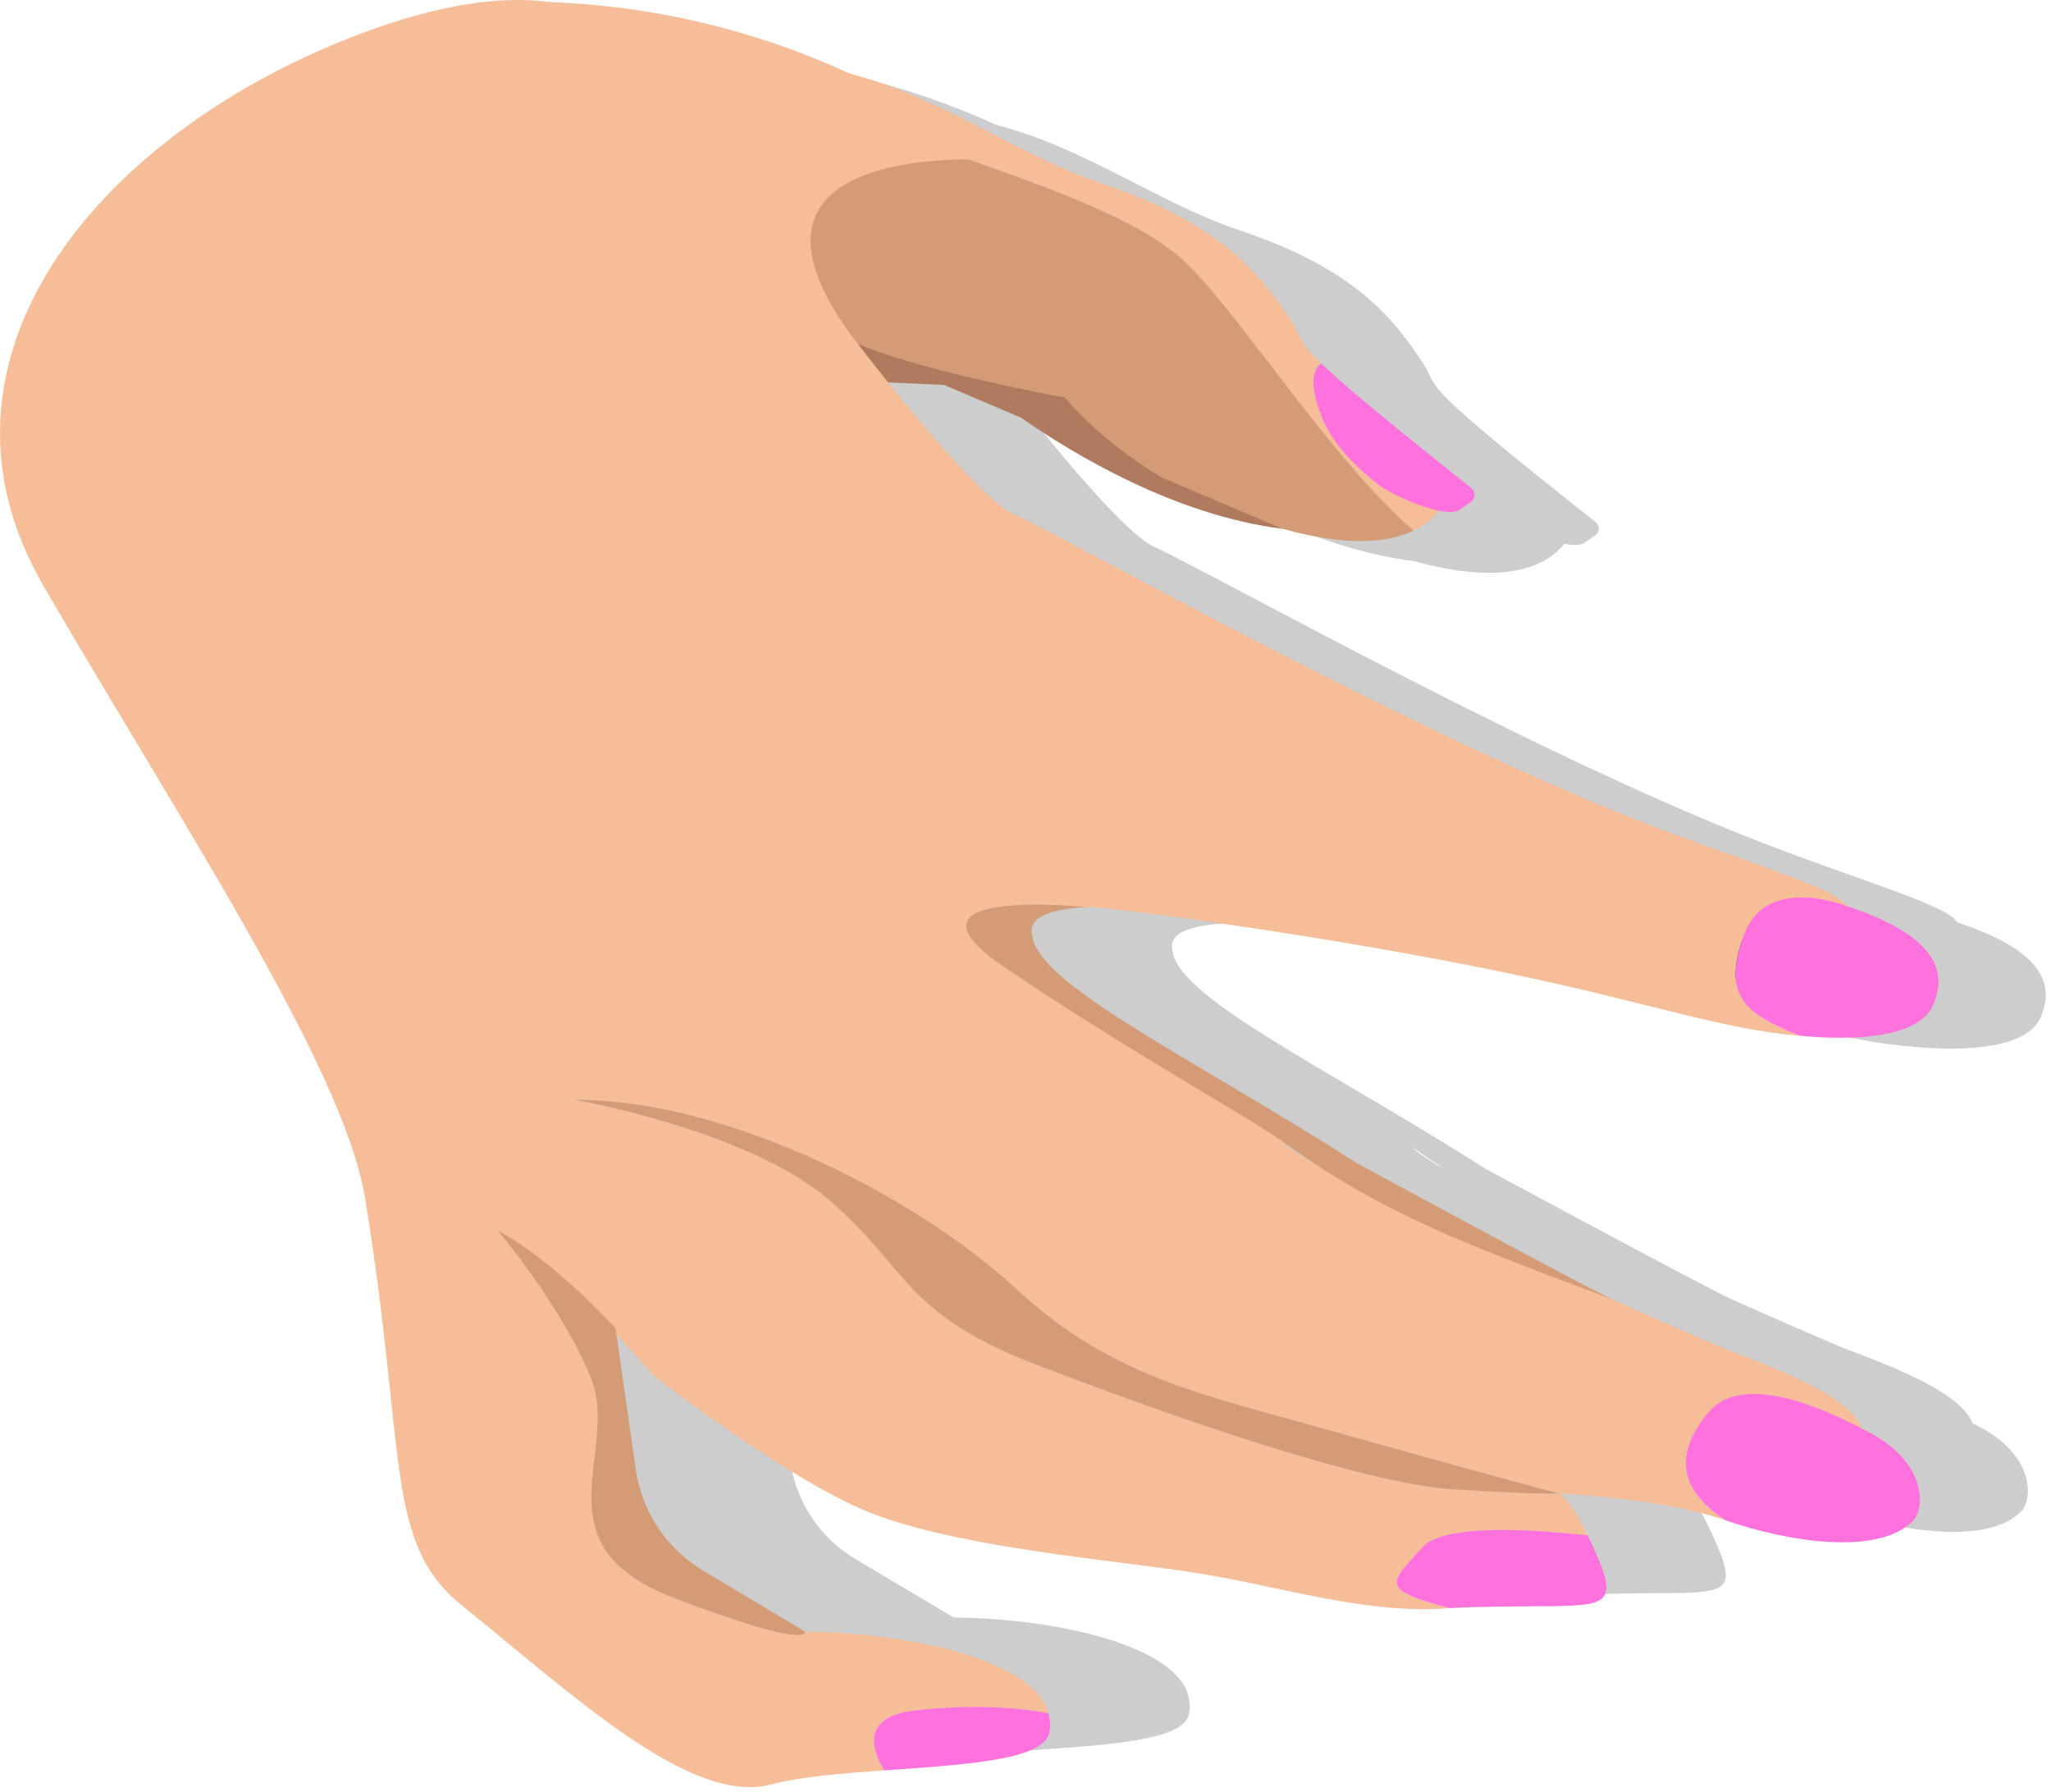
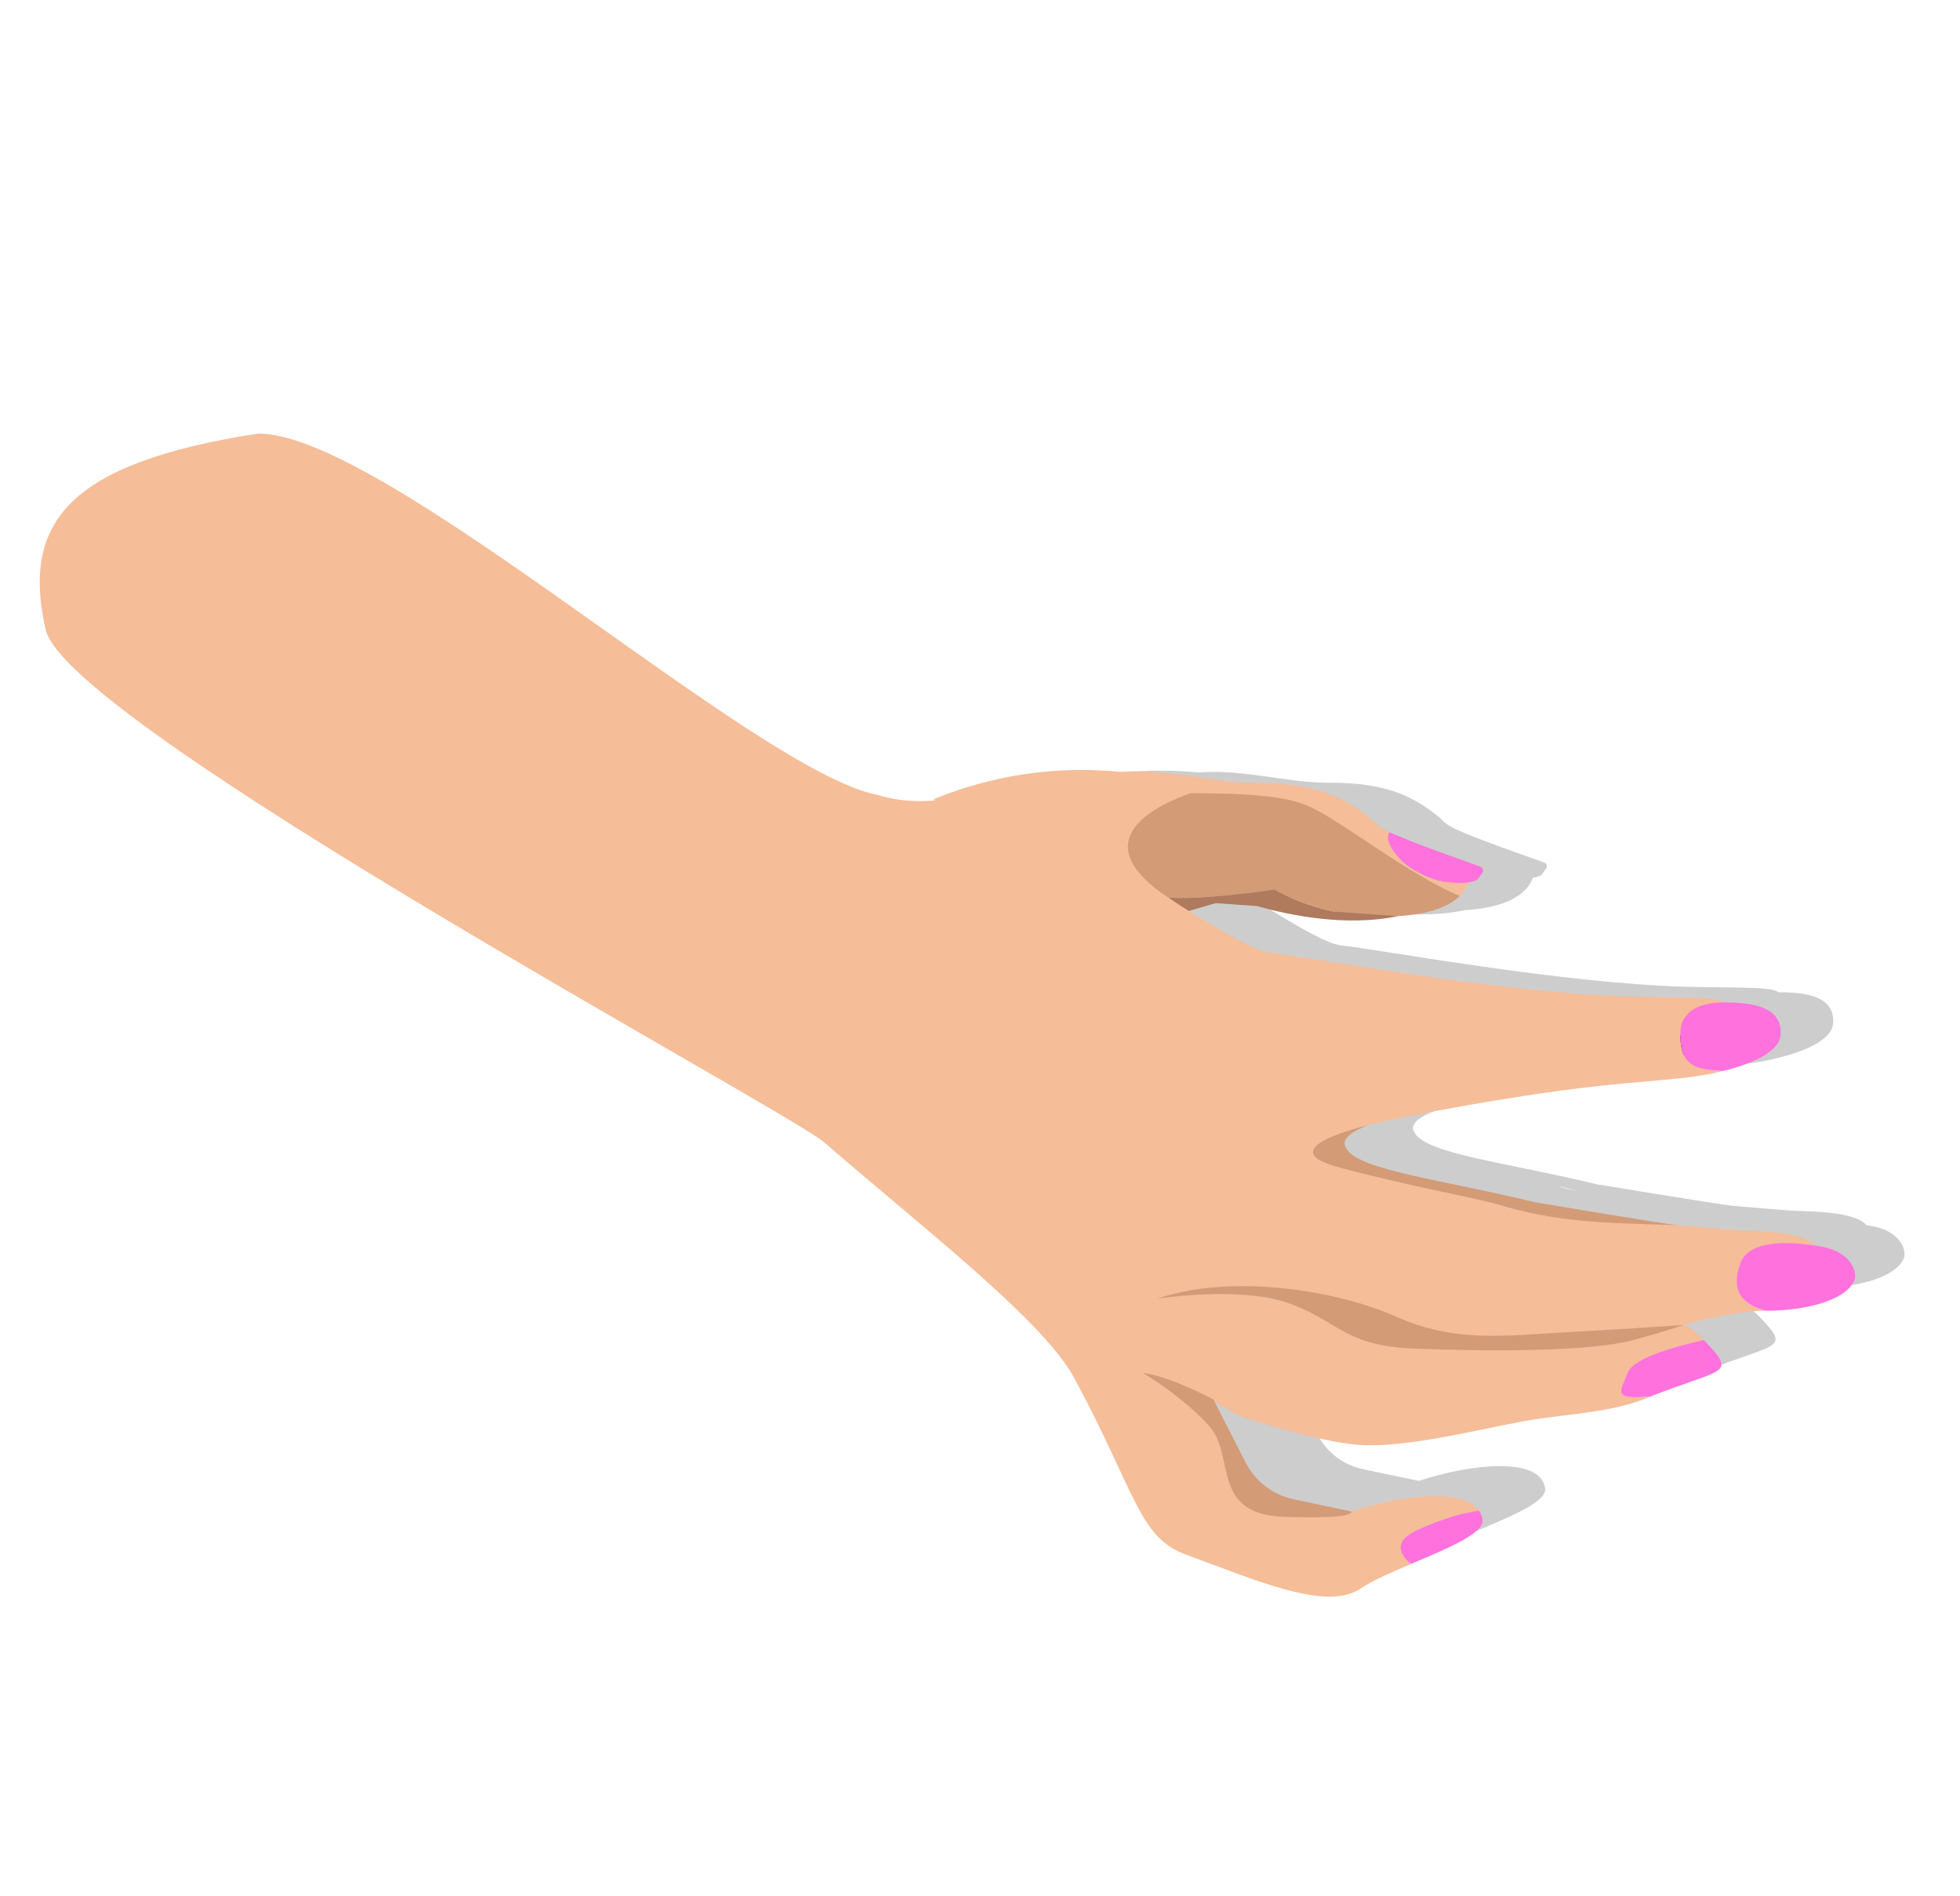
- <svg xmlns="http://www.w3.org/2000/svg" width="221" height="193" viewBox="0 0 221 193" fill="none">
+ <svg xmlns="http://www.w3.org/2000/svg" width="425" height="411" viewBox="0 0 425 411" fill="none">
  <g opacity="0.68">
    <g opacity="0.68">
-       <path opacity="0.68" d="M211.071 99.435C211.008 99.413 210.946 99.394 210.882 99.372C209.995 97.694 202.166 95.407 191.784 91.521C166.855 82.188 131.389 62.173 124.319 58.887C121.954 57.788 116.973 52.24 111.391 45.344L117.189 45.606L125.159 48.975C130.78 52.858 141.226 59.058 152.303 60.449L152.3 60.448L152.296 60.446C152.747 60.568 153.204 60.688 153.669 60.8C159.713 62.266 163.526 61.792 165.933 60.641C167.125 60.071 167.967 59.334 168.569 58.583C169.495 58.77 170.279 58.78 170.71 58.486L171.882 57.687C172.379 57.348 172.409 56.632 171.94 56.257C168.787 53.733 159.951 46.823 156.377 43.404C153.899 41.034 154.304 40.577 153.249 39.002C150.073 34.262 146.073 29 133.545 24.805C124.892 21.909 116.965 15.93 107.337 13.453C97.589 8.989 87.036 6.486 76.289 6.103C74.132 5.804 71.561 5.782 68.508 6.196C68.503 6.196 68.498 6.196 68.492 6.197L68.493 6.198C64.83 6.696 60.476 7.821 55.303 9.858C29.093 20.178 10.13 43.062 23.639 66.269C37.148 89.477 54.807 115.851 57.054 129.446C61.471 156.168 58.969 165.014 67.165 171.592C78.971 181.07 90.931 192.221 99.251 190.028C102.235 189.241 106.564 188.891 110.967 188.579C118.837 188.021 126.939 187.587 128.01 185.002C128.26 184.398 128.258 183.606 128.035 182.7C126.765 177.562 114.797 174.401 102.76 174.262C102.76 174.262 96.9 170.778 92.146 167.949C88.366 165.701 85.808 161.879 85.183 157.545L83.176 143.634C85.467 146.048 87.064 147.882 87.064 147.882C87.064 147.882 100.678 158.374 109.127 161.832C117.575 165.289 132.076 166.619 141.621 167.942C151.655 169.333 160.486 172.562 169.731 171.837C170.911 171.745 173.468 171.703 174.684 171.683C185.432 171.497 187.58 172.386 184.949 166.333C184.623 165.584 184.318 164.924 184.032 164.341C182.011 160.216 181 160.002 181 160.002C181 160.002 191.727 160.463 198.287 162.755C204.848 165.047 214.277 166.449 217.797 162.821C219.109 161.469 219.248 156.475 212.561 153.357C211.423 150.466 205.942 147.945 199.014 145.383C197.221 144.663 192.496 142.611 186.589 139.979C183.848 138.757 160.063 125.92 160.056 125.916C143.139 115.145 127.226 107.665 126.37 102.583C126.089 101.545 126.073 99.825 131.953 99.491C132.539 99.225 157.1 102.401 176.226 106.409C190.8 109.464 198.034 112.113 206.067 112.771C205.633 112.602 205.228 112.438 204.858 112.282C205.228 112.438 205.633 112.602 206.067 112.771C211.936 113.327 218.504 112.921 219.909 109.554C221.109 106.676 221.038 102.749 211.071 99.435ZM129.751 46.897C129.751 46.897 129.758 46.908 129.765 46.916L129.751 46.897ZM129.779 46.934C129.794 46.952 129.814 46.977 129.841 47.009C129.813 46.976 129.795 46.952 129.779 46.934ZM129.852 47.02C129.877 47.049 129.907 47.086 129.94 47.125C129.907 47.085 129.877 47.051 129.852 47.02ZM129.976 47.167C130.017 47.214 130.063 47.267 130.116 47.326C130.063 47.268 130.018 47.216 129.976 47.167ZM130.151 47.367C130.195 47.417 130.244 47.471 130.296 47.528C130.244 47.471 130.196 47.416 130.151 47.367ZM130.362 47.601C130.426 47.672 130.497 47.748 130.572 47.828C130.496 47.748 130.426 47.671 130.362 47.601ZM130.641 47.902C130.703 47.968 130.769 48.037 130.838 48.108C130.768 48.037 130.704 47.968 130.641 47.902ZM130.929 48.204C131.018 48.296 131.113 48.392 131.212 48.492C131.112 48.392 131.019 48.295 130.929 48.204ZM131.318 48.598C131.397 48.677 131.478 48.757 131.563 48.84C131.478 48.757 131.397 48.677 131.318 48.598ZM139.978 55.24C139.718 55.085 139.465 54.931 139.214 54.775C139.465 54.931 139.72 55.086 139.981 55.241L139.978 55.24ZM131.683 48.958C131.796 49.067 131.914 49.18 132.037 49.296C131.914 49.18 131.796 49.066 131.683 48.958ZM132.177 49.428C132.275 49.518 132.375 49.611 132.477 49.704C132.375 49.61 132.275 49.518 132.177 49.428ZM132.619 49.834C132.756 49.958 132.9 50.086 133.046 50.215C132.899 50.086 132.756 49.958 132.619 49.834ZM133.218 50.367C133.338 50.47 133.46 50.575 133.585 50.682C133.46 50.575 133.338 50.47 133.218 50.367ZM133.739 50.813C133.901 50.949 134.069 51.088 134.241 51.229C134.069 51.088 133.901 50.95 133.739 50.813ZM134.445 51.395C134.589 51.511 134.737 51.63 134.888 51.749C134.737 51.629 134.589 51.512 134.445 51.395ZM135.066 51.89C135.247 52.03 135.432 52.172 135.622 52.315C135.432 52.171 135.247 52.03 135.066 51.89ZM135.852 52.488C136.032 52.622 136.215 52.757 136.403 52.893C136.215 52.757 136.032 52.622 135.852 52.488ZM136.604 53.037C136.796 53.174 136.993 53.313 137.193 53.451C136.993 53.312 136.796 53.174 136.604 53.037ZM137.441 53.621C137.671 53.778 137.904 53.936 138.144 54.094C137.904 53.936 137.671 53.778 137.441 53.621ZM138.32 54.207C138.525 54.34 138.735 54.474 138.948 54.608C138.735 54.474 138.525 54.34 138.32 54.207ZM155.881 126.106C154.009 125.033 152.711 124.162 152.207 123.6C153.457 124.495 154.676 125.326 155.881 126.106ZM200.484 101.814C200.414 101.967 200.338 102.118 200.278 102.284C200.339 102.118 200.41 101.962 200.484 101.814Z" fill="#606060" />
+       <path opacity="0.68" d="M385.846 215.138C385.779 215.137 385.714 215.139 385.647 215.139C384.263 213.84 376.116 214.218 365.035 213.911C338.426 213.174 298.384 205.752 290.63 204.938C288.037 204.666 281.525 201.035 274.007 196.323L279.576 194.69L288.208 195.29C294.785 197.138 306.678 199.613 317.607 197.334L317.603 197.334L317.599 197.333C318.065 197.302 318.536 197.267 319.013 197.222C325.205 196.648 328.658 194.962 330.561 193.092C331.504 192.166 332.061 191.196 332.387 190.29C333.323 190.166 334.068 189.921 334.38 189.503L335.23 188.367C335.59 187.885 335.386 187.198 334.82 186.996C331.019 185.632 320.419 181.963 315.928 179.889C312.815 178.452 313.05 177.888 311.541 176.741C306.999 173.288 301.508 169.609 288.296 169.706C279.172 169.775 269.733 166.693 259.823 167.474C249.154 166.415 238.36 167.473 228.07 170.598C225.933 171.015 223.494 171.829 220.74 173.211C220.736 173.213 220.731 173.214 220.725 173.217L220.727 173.218C217.424 174.878 213.67 177.355 209.438 180.96C187.996 199.228 177.486 227.027 197.795 244.594C218.105 262.162 243.367 281.378 249.905 293.508C262.755 317.35 263.259 326.529 273.146 330.091C287.389 335.225 302.32 341.891 309.478 337.116C312.046 335.403 316.027 333.668 320.09 331.944C327.353 328.862 334.876 325.822 335.05 323.029C335.09 322.377 334.831 321.628 334.326 320.844C331.458 316.396 319.112 317.29 307.681 321.065C307.681 321.065 301.007 319.671 295.593 318.538C291.288 317.638 287.628 314.854 285.63 310.957L279.217 298.45C282.168 299.99 284.273 301.206 284.273 301.206C284.273 301.206 300.555 306.712 309.669 307.241C318.782 307.77 332.93 304.322 342.388 302.475C352.33 300.535 361.731 300.723 370.24 297.037C371.326 296.567 373.731 295.697 374.875 295.284C384.981 291.62 387.301 291.764 382.848 286.892C382.297 286.289 381.794 285.764 381.334 285.306C378.084 282.06 377.058 282.185 377.058 282.185C377.058 282.185 387.354 279.14 394.303 279.179C401.253 279.218 410.627 277.484 412.779 272.91C413.581 271.205 412.092 266.437 404.755 265.658C402.74 263.292 396.738 262.687 389.353 262.512C387.423 262.412 382.288 262.005 375.847 261.432C372.858 261.166 346.194 256.743 346.186 256.741C326.689 252.043 309.21 250.132 306.751 245.603C306.148 244.713 305.575 243.091 311.028 240.867C311.496 240.425 335.759 235.458 355.15 233.042C369.927 231.202 377.629 231.36 385.441 229.376C384.975 229.357 384.539 229.333 384.138 229.306C384.539 229.333 384.975 229.357 385.441 229.376C391.173 227.997 397.253 225.481 397.49 221.841C397.691 218.729 396.349 215.038 385.846 215.138ZM291.877 191.834C291.877 191.834 291.887 191.842 291.897 191.847L291.877 191.834ZM291.916 191.86C291.936 191.872 291.963 191.889 291.999 191.911C291.961 191.889 291.937 191.872 291.916 191.86ZM292.013 191.918C292.046 191.937 292.086 191.962 292.13 191.988C292.086 191.961 292.046 191.939 292.013 191.918ZM292.178 192.016C292.232 192.048 292.292 192.083 292.362 192.121C292.293 192.084 292.233 192.049 292.178 192.016ZM292.408 192.149C292.466 192.182 292.53 192.217 292.597 192.254C292.53 192.217 292.467 192.181 292.408 192.149ZM292.684 192.302C292.767 192.348 292.859 192.397 292.956 192.448C292.858 192.397 292.767 192.347 292.684 192.302ZM293.045 192.496C293.125 192.538 293.21 192.582 293.298 192.627C293.209 192.582 293.126 192.538 293.045 192.496ZM293.416 192.688C293.53 192.746 293.651 192.806 293.777 192.869C293.65 192.806 293.53 192.745 293.416 192.688ZM293.911 192.934C294.012 192.984 294.114 193.033 294.222 193.084C294.114 193.033 294.012 192.984 293.911 192.934ZM304.258 196.406C303.962 196.344 303.673 196.281 303.385 196.215C303.673 196.281 303.964 196.345 304.261 196.406L304.258 196.406ZM294.373 193.156C294.516 193.223 294.664 193.292 294.818 193.361C294.664 193.292 294.515 193.222 294.373 193.156ZM294.993 193.441C295.115 193.494 295.24 193.55 295.367 193.604C295.24 193.549 295.115 193.494 294.993 193.441ZM295.543 193.681C295.713 193.754 295.891 193.828 296.071 193.903C295.89 193.829 295.713 193.754 295.543 193.681ZM296.283 193.991C296.43 194.05 296.579 194.109 296.732 194.17C296.579 194.109 296.43 194.05 296.283 193.991ZM296.92 194.244C297.118 194.32 297.322 194.397 297.53 194.474C297.322 194.397 297.118 194.321 296.92 194.244ZM297.777 194.565C297.951 194.628 298.129 194.693 298.311 194.756C298.129 194.692 297.951 194.629 297.777 194.565ZM298.525 194.832C298.742 194.906 298.963 194.98 299.189 195.053C298.962 194.979 298.742 194.906 298.525 194.832ZM299.462 195.142C299.676 195.211 299.893 195.279 300.115 195.347C299.893 195.279 299.676 195.211 299.462 195.142ZM300.352 195.418C300.578 195.485 300.809 195.553 301.043 195.618C300.809 195.552 300.578 195.485 300.352 195.418ZM301.333 195.698C301.602 195.772 301.873 195.846 302.152 195.918C301.873 195.846 301.602 195.772 301.333 195.698ZM302.355 195.967C302.592 196.027 302.834 196.085 303.079 196.143C302.834 196.085 302.592 196.027 302.355 195.967ZM342.299 258.276C340.18 257.868 338.669 257.466 338.01 257.098C339.483 257.539 340.906 257.929 342.299 258.276ZM376.604 220.824C376.587 220.991 376.565 221.159 376.562 221.335C376.566 221.158 376.582 220.988 376.604 220.824Z" fill="#606060" />
    </g>
  </g>
-   <path d="M188.814 104.031C188.306 105.265 186.932 105.991 185.746 105.652C184.558 105.313 184.008 104.038 184.517 102.801C185.026 101.565 186.4 100.839 187.586 101.18C188.773 101.52 189.323 102.797 188.814 104.031Z" fill="#1D1A5C" />
-   <path d="M153.719 52.36C152.198 53.403 150.004 53.352 148.535 52.219C146.467 50.623 143.761 48.11 142.518 45.14C140.364 39.989 142.393 39.174 142.393 39.174C139.822 36.7 140.242 36.223 139.148 34.579C135.852 29.63 131.7 24.136 118.699 19.757C105.698 15.379 94.28 4.251 76.785 7.248C74.798 7.588 72.962 7.876 71.244 8.125C78.085 8.95 85.612 10.229 90.298 12.155C100.664 16.414 119.802 21.323 127.138 27.719C132.957 32.791 143.237 49.36 152.31 57.169C156.398 55.202 156.574 51.339 156.574 51.339C156.574 51.339 156.354 51.154 155.962 50.822L153.719 52.36Z" fill="#F5BD98" />
-   <path d="M73.353 40.187C84.408 39.425 90.756 36.176 90.756 36.176C96.262 39.457 114.761 42.821 114.761 42.821C114.761 42.821 123.045 53.302 139.582 57.336C145.854 58.865 149.812 58.371 152.309 57.169C143.236 49.36 132.957 32.791 127.137 27.719C119.801 21.323 100.664 16.414 90.297 12.155C85.611 10.229 78.084 8.95 71.244 8.125C57.838 10.068 51.654 9.6 37.48 12.54C36.647 12.713 35.825 12.902 35.013 13.103" fill="#D39B76" />
-   <path d="M142.517 45.14C143.76 48.11 146.466 50.624 148.535 52.219C150.003 53.352 155.745 55.963 157.267 54.92L158.484 54.085C158.998 53.732 159.03 52.984 158.543 52.593C155.271 49.957 146.101 42.744 142.392 39.174C142.392 39.174 140.363 39.989 142.517 45.14Z" fill="#FF71DD" />
-   <path d="M138.164 56.968L125.377 51.53C118.304 47.301 114.763 42.822 114.763 42.822C114.763 42.822 96.263 39.457 90.757 36.176C90.757 36.176 90.514 36.3 90.043 36.505C88.1 37.35 82.251 39.574 73.353 40.187L101.726 41.473L109.998 44.99C115.831 49.045 126.672 55.517 138.167 56.969L138.164 56.968Z" fill="#AF7A5D" />
-   <path d="M184.125 152.114C187.789 147.778 196.691 151.812 200.698 153.965C199.517 150.948 193.828 148.315 186.639 145.641C184.778 144.889 179.874 142.746 173.745 139.998C158.229 134.135 140.35 125.461 138.064 122.896C135.177 119.658 120.989 112.86 108.164 104.162C95.339 95.464 117.045 97.729 117.045 97.729C117.653 97.452 143.143 100.767 162.99 104.953C178.114 108.141 185.621 110.908 193.957 111.595C193.358 111.36 192.809 111.133 192.332 110.924C187.587 108.833 185.73 106.702 187.951 100.644C189.544 96.299 195.604 97.405 198.985 97.657C198.199 95.902 190.018 93.507 179.136 89.408C153.266 79.665 116.461 58.77 109.124 55.339C101.786 51.908 70.18 6.972 70.18 6.972C70.18 6.972 64.702 -6.622 37.503 4.153C10.304 14.927 -9.376 38.817 4.644 63.046C18.662 87.274 36.987 114.808 39.319 129.001C43.903 156.9 41.307 166.135 49.812 173.003C62.063 182.897 74.476 194.539 83.108 192.249C86.206 191.427 90.699 191.061 95.268 190.736C93.757 188.181 93.035 184.925 98.555 184.287C104.201 183.633 109.474 183.879 112.979 184.598C111.662 179.235 99.243 175.935 86.751 175.789C86.751 175.789 87.411 177.838 72.537 172.125C57.663 166.411 66.859 156.336 63.676 148.462C60.491 140.589 53.553 132.537 53.553 132.537C59.624 135.72 70.463 148.249 70.463 148.249C70.463 148.249 84.59 159.202 93.357 162.812C102.126 166.422 117.174 167.811 127.078 169.191C137.492 170.643 146.656 174.014 156.251 173.258H156.25C148.107 171.216 150.086 170.366 153.222 166.736C155.578 164.007 166.038 164.846 171.092 165.432C168.995 161.125 167.944 160.903 167.944 160.903C167.944 160.903 166.355 161.069 156.626 160.46C146.896 159.85 126.224 152.613 111.7 147.044C97.177 141.475 97.954 136.6 89.198 129.167C80.442 121.733 61.934 118.489 61.934 118.489C78.885 118.495 99.294 129.357 109.575 138.923C119.856 148.488 130.026 150.351 143.862 154.27C157.698 158.188 167.944 160.904 167.944 160.904C167.944 160.904 179.077 161.385 185.885 163.778C182.433 161.535 179.324 157.793 184.125 152.114Z" fill="#F5BD98" />
-   <path d="M109.576 138.921C99.295 129.357 78.886 118.493 61.934 118.487C61.934 118.487 80.443 121.732 89.199 129.165C97.955 136.598 97.178 141.473 111.701 147.042C126.224 152.611 146.897 159.848 156.627 160.458C166.356 161.067 167.945 160.901 167.945 160.901C167.945 160.901 157.699 158.185 143.863 154.266C130.027 150.349 119.857 148.487 109.576 138.921Z" fill="#D39B76" />
-   <path d="M63.677 148.461C66.861 156.335 57.664 166.41 72.538 172.124C87.412 177.837 86.752 175.788 86.752 175.788C86.752 175.788 80.671 172.149 75.738 169.198C71.815 166.851 69.16 162.86 68.511 158.336L66.329 143.119C66.329 143.119 59.625 135.719 53.554 132.536C53.553 132.537 60.491 140.588 63.677 148.461Z" fill="#D39B76" />
-   <path d="M108.165 104.161C120.99 112.859 134.545 120.359 138.065 122.897C149.274 130.979 158.23 134.134 173.746 139.998C170.901 138.724 146.218 125.321 146.21 125.317C128.655 114.072 112.141 106.263 111.252 100.957C110.962 99.875 110.944 98.079 117.046 97.73C117.046 97.73 95.341 95.463 108.165 104.161Z" fill="#D39B76" />
-   <path d="M153.222 166.735C150.086 170.366 148.108 171.215 156.25 173.257C156.25 173.256 156.251 173.257 156.251 173.257C157.475 173.16 160.13 173.116 161.392 173.094C172.545 172.902 174.773 173.829 172.043 167.51C171.705 166.728 171.388 166.039 171.092 165.431C166.038 164.845 155.578 164.005 153.222 166.735Z" fill="#FF71DD" />
-   <path d="M184.125 152.114C179.325 157.794 182.434 161.535 185.886 163.776C192.693 166.169 202.479 167.632 206.133 163.844C207.493 162.434 207.639 157.219 200.698 153.964C196.691 151.812 187.789 147.778 184.125 152.114Z" fill="#FF71DD" />
-   <path d="M187.952 100.643C185.731 106.701 187.588 108.832 192.333 110.923C192.809 111.133 193.359 111.359 193.958 111.594C200.049 112.174 206.864 111.751 208.322 108.236C209.569 105.23 209.495 101.13 199.152 97.669C194.261 95.915 189.545 96.298 187.952 100.643Z" fill="#FF71DD" />
-   <path d="M95.268 190.736C103.435 190.154 111.843 189.701 112.955 187.002C113.214 186.371 113.212 185.544 112.98 184.598C109.474 183.879 104.202 183.633 98.555 184.287C93.036 184.925 93.757 188.181 95.268 190.736Z" fill="#FF71DD" />
-   <path d="M107.649 17.273C107.649 17.273 74.734 14.533 92.711 37.424C110.688 60.315 68.994 58.503 68.994 58.503C68.994 58.503 50.287 15.939 51.683 14.873C53.079 13.807 51.19 0.33 51.19 0.33C68.906 -0.739 86.507 3.816 101.48 13.346L107.649 17.273Z" fill="#F5BD98" />
+   <path d="M366.285 226.708C366.205 228.04 365.141 229.173 363.909 229.237C362.676 229.302 361.742 228.274 361.822 226.939C361.902 225.605 362.966 224.472 364.199 224.41C365.432 224.346 366.366 225.375 366.285 226.708Z" fill="#1D1A5C" />
+   <path d="M316.321 189.223C315.221 190.703 313.129 191.367 311.372 190.772C308.898 189.933 305.523 188.435 303.383 186.029C299.674 181.856 301.329 180.426 301.329 180.426C298.094 178.921 298.337 178.333 296.768 177.133C292.045 173.522 286.334 169.672 272.616 169.75C258.898 169.828 244.486 163.008 228.911 171.52C227.142 172.487 225.499 173.355 223.954 174.148C230.693 172.708 238.228 171.475 243.285 171.776C254.472 172.441 274.167 170.873 283.182 174.542C290.332 177.451 305.433 189.787 316.549 194.229C319.777 191.042 318.69 187.331 318.69 187.331C318.69 187.331 318.422 187.227 317.944 187.04L316.321 189.223Z" fill="#F5BD98" />
+   <path d="M236.354 203.79C246.563 199.482 251.513 194.348 251.513 194.348C257.786 195.665 276.376 192.843 276.376 192.843C276.376 192.843 287.613 200.069 304.564 198.518C310.993 197.928 314.576 196.177 316.548 194.229C305.432 189.787 290.332 177.451 283.181 174.542C274.166 170.873 254.472 172.441 243.284 171.777C238.226 171.476 230.692 172.708 223.954 174.148C211.904 180.336 205.903 181.901 193.45 189.281C192.719 189.715 192.002 190.161 191.3 190.615" fill="#D39B76" />
+   <path d="M303.382 186.029C305.522 188.435 308.897 189.935 311.372 190.772C313.128 191.367 319.407 191.973 320.508 190.493L321.388 189.308C321.759 188.807 321.547 188.09 320.959 187.878C317.009 186.446 305.995 182.6 301.328 180.427C301.328 180.427 299.673 181.856 303.382 186.029Z" fill="#FF71DD" />
+   <path d="M303.103 198.63L289.243 197.636C281.18 195.931 276.377 192.844 276.377 192.844C276.377 192.844 257.788 195.664 251.515 194.348C251.515 194.348 251.325 194.544 250.946 194.891C249.382 196.321 244.572 200.322 236.354 203.79L263.608 195.799L272.574 196.441C279.407 198.383 291.762 200.987 303.106 198.63L303.103 198.63Z" fill="#AF7A5D" />
+   <path d="M377.454 273.71C379.513 268.419 389.242 269.346 393.731 270.082C391.635 267.612 385.399 266.967 377.731 266.771C375.727 266.664 370.393 266.228 363.704 265.618C347.125 265.108 327.399 262.706 324.404 261.022C320.623 258.896 304.997 257.07 290.043 253.005C275.089 248.94 296.356 244.038 296.356 244.038C296.841 243.579 322.027 238.442 342.158 235.961C357.498 234.068 365.497 234.249 373.605 232.193C372.962 232.166 372.369 232.129 371.85 232.086C366.683 231.648 364.235 230.235 364.37 223.784C364.466 219.157 370.557 218.237 373.837 217.378C372.524 215.973 364.009 216.363 352.385 216.017C324.754 215.197 283.16 207.377 275.106 206.513C267.052 205.649 217.005 170.066 217.005 170.066C217.005 170.066 203.303 176.353 190.302 172.356C163.691 167.208 83.502 93.999 56.002 93.999C14.435 100.417 4.728 113.5 9.885 136.459C14.499 157 170.668 240.655 178.782 247.71C199.904 266.077 226.173 286.174 232.985 298.842C246.375 323.743 246.916 333.321 257.19 337.057C271.989 342.44 287.508 349.423 294.93 344.456C297.594 342.673 301.725 340.868 305.941 339.078C303.682 337.152 301.943 334.306 306.957 331.912C312.085 329.461 317.153 327.982 320.701 327.525C317.715 322.879 304.897 323.788 293.034 327.704C293.034 327.704 294.323 329.428 278.4 328.851C262.477 328.274 267.905 315.76 262.339 309.345C256.772 302.932 247.596 297.567 247.596 297.567C254.371 298.608 268.69 306.941 268.69 306.941C268.69 306.941 285.607 312.716 295.071 313.286C304.537 313.854 319.221 310.285 329.037 308.376C339.359 306.37 349.121 306.584 357.951 302.755C349.586 303.467 351.181 302.02 352.969 297.569C354.312 294.223 364.478 291.622 369.449 290.536C366.068 287.143 365.001 287.274 365.001 287.274C365.001 287.274 363.552 287.947 354.152 290.528C344.751 293.109 322.849 292.972 307.304 292.418C291.76 291.864 290.913 287.001 280.218 282.812C269.524 278.622 250.965 281.56 250.965 281.56C267 276.064 289.83 279.715 302.659 285.427C315.487 291.137 325.711 289.599 340.07 288.816C354.429 288.031 365.002 287.275 365.002 287.275C365.002 287.275 375.688 284.117 382.904 284.171C378.911 283.17 374.756 280.639 377.454 273.71Z" fill="#F5BD98" />
+   <path d="M302.659 285.425C289.83 279.715 267 276.062 250.964 281.558C250.964 281.558 269.524 278.62 280.218 282.81C290.913 286.999 291.76 291.862 307.304 292.416C322.848 292.971 344.751 293.107 354.152 290.526C363.553 287.945 365.002 287.272 365.002 287.272C365.002 287.272 354.429 288.029 340.07 288.812C325.712 289.597 315.488 291.136 302.659 285.425Z" fill="#D39B76" />
+   <path d="M262.34 309.344C267.907 315.758 262.477 328.273 278.401 328.85C294.324 329.427 293.034 327.703 293.034 327.703C293.034 327.703 286.102 326.235 280.478 325.044C276.006 324.097 272.199 321.184 270.117 317.116L263.115 303.43C263.115 303.43 254.372 298.607 247.597 297.566C247.596 297.567 256.771 302.931 262.34 309.344Z" fill="#D39B76" />
+   <path d="M290.044 253.004C304.997 257.069 320.253 259.764 324.406 261.022C337.631 265.029 347.126 265.107 363.705 265.618C360.601 265.336 332.904 260.669 332.895 260.668C312.641 255.729 294.487 253.702 291.924 248.971C291.299 248.042 290.699 246.349 296.357 244.039C296.357 244.039 275.09 248.939 290.044 253.004Z" fill="#D39B76" />
+   <path d="M352.969 297.568C351.181 302.02 349.586 303.465 357.95 302.755C357.95 302.754 357.951 302.754 357.951 302.754C359.077 302.265 361.574 301.362 362.761 300.932C373.248 297.131 375.656 297.284 371.023 292.193C370.449 291.563 369.926 291.014 369.449 290.535C364.478 291.621 354.312 294.221 352.969 297.568Z" fill="#FF71DD" />
+   <path d="M377.454 273.71C374.757 280.64 378.912 283.17 382.905 284.169C390.12 284.223 399.851 282.431 402.078 277.663C402.907 275.888 401.352 270.907 393.731 270.081C389.242 269.346 379.513 268.419 377.454 273.71Z" fill="#FF71DD" />
+   <path d="M364.37 223.783C364.235 230.234 366.683 231.647 371.85 232.085C372.369 232.129 372.962 232.164 373.605 232.192C379.554 230.764 385.863 228.152 386.102 224.354C386.306 221.106 384.905 217.252 373.999 217.335C368.803 217.263 364.467 219.156 364.37 223.783Z" fill="#FF71DD" />
+   <path d="M305.941 339.078C313.477 335.877 321.283 332.72 321.459 329.806C321.499 329.125 321.229 328.344 320.702 327.524C317.153 327.982 312.086 329.46 306.957 331.912C301.944 334.306 303.683 337.152 305.941 339.078Z" fill="#FF71DD" />
+   <path d="M261.358 170.986C261.358 170.986 229.335 179.076 253.768 194.894C278.201 210.712 238.175 222.529 238.175 222.529C238.175 222.529 206.667 188.34 207.642 186.879C208.616 185.418 202.456 173.283 202.456 173.283C218.866 166.522 236.993 165.119 254.248 169.274L261.358 170.986Z" fill="#F5BD98" />
</svg>
